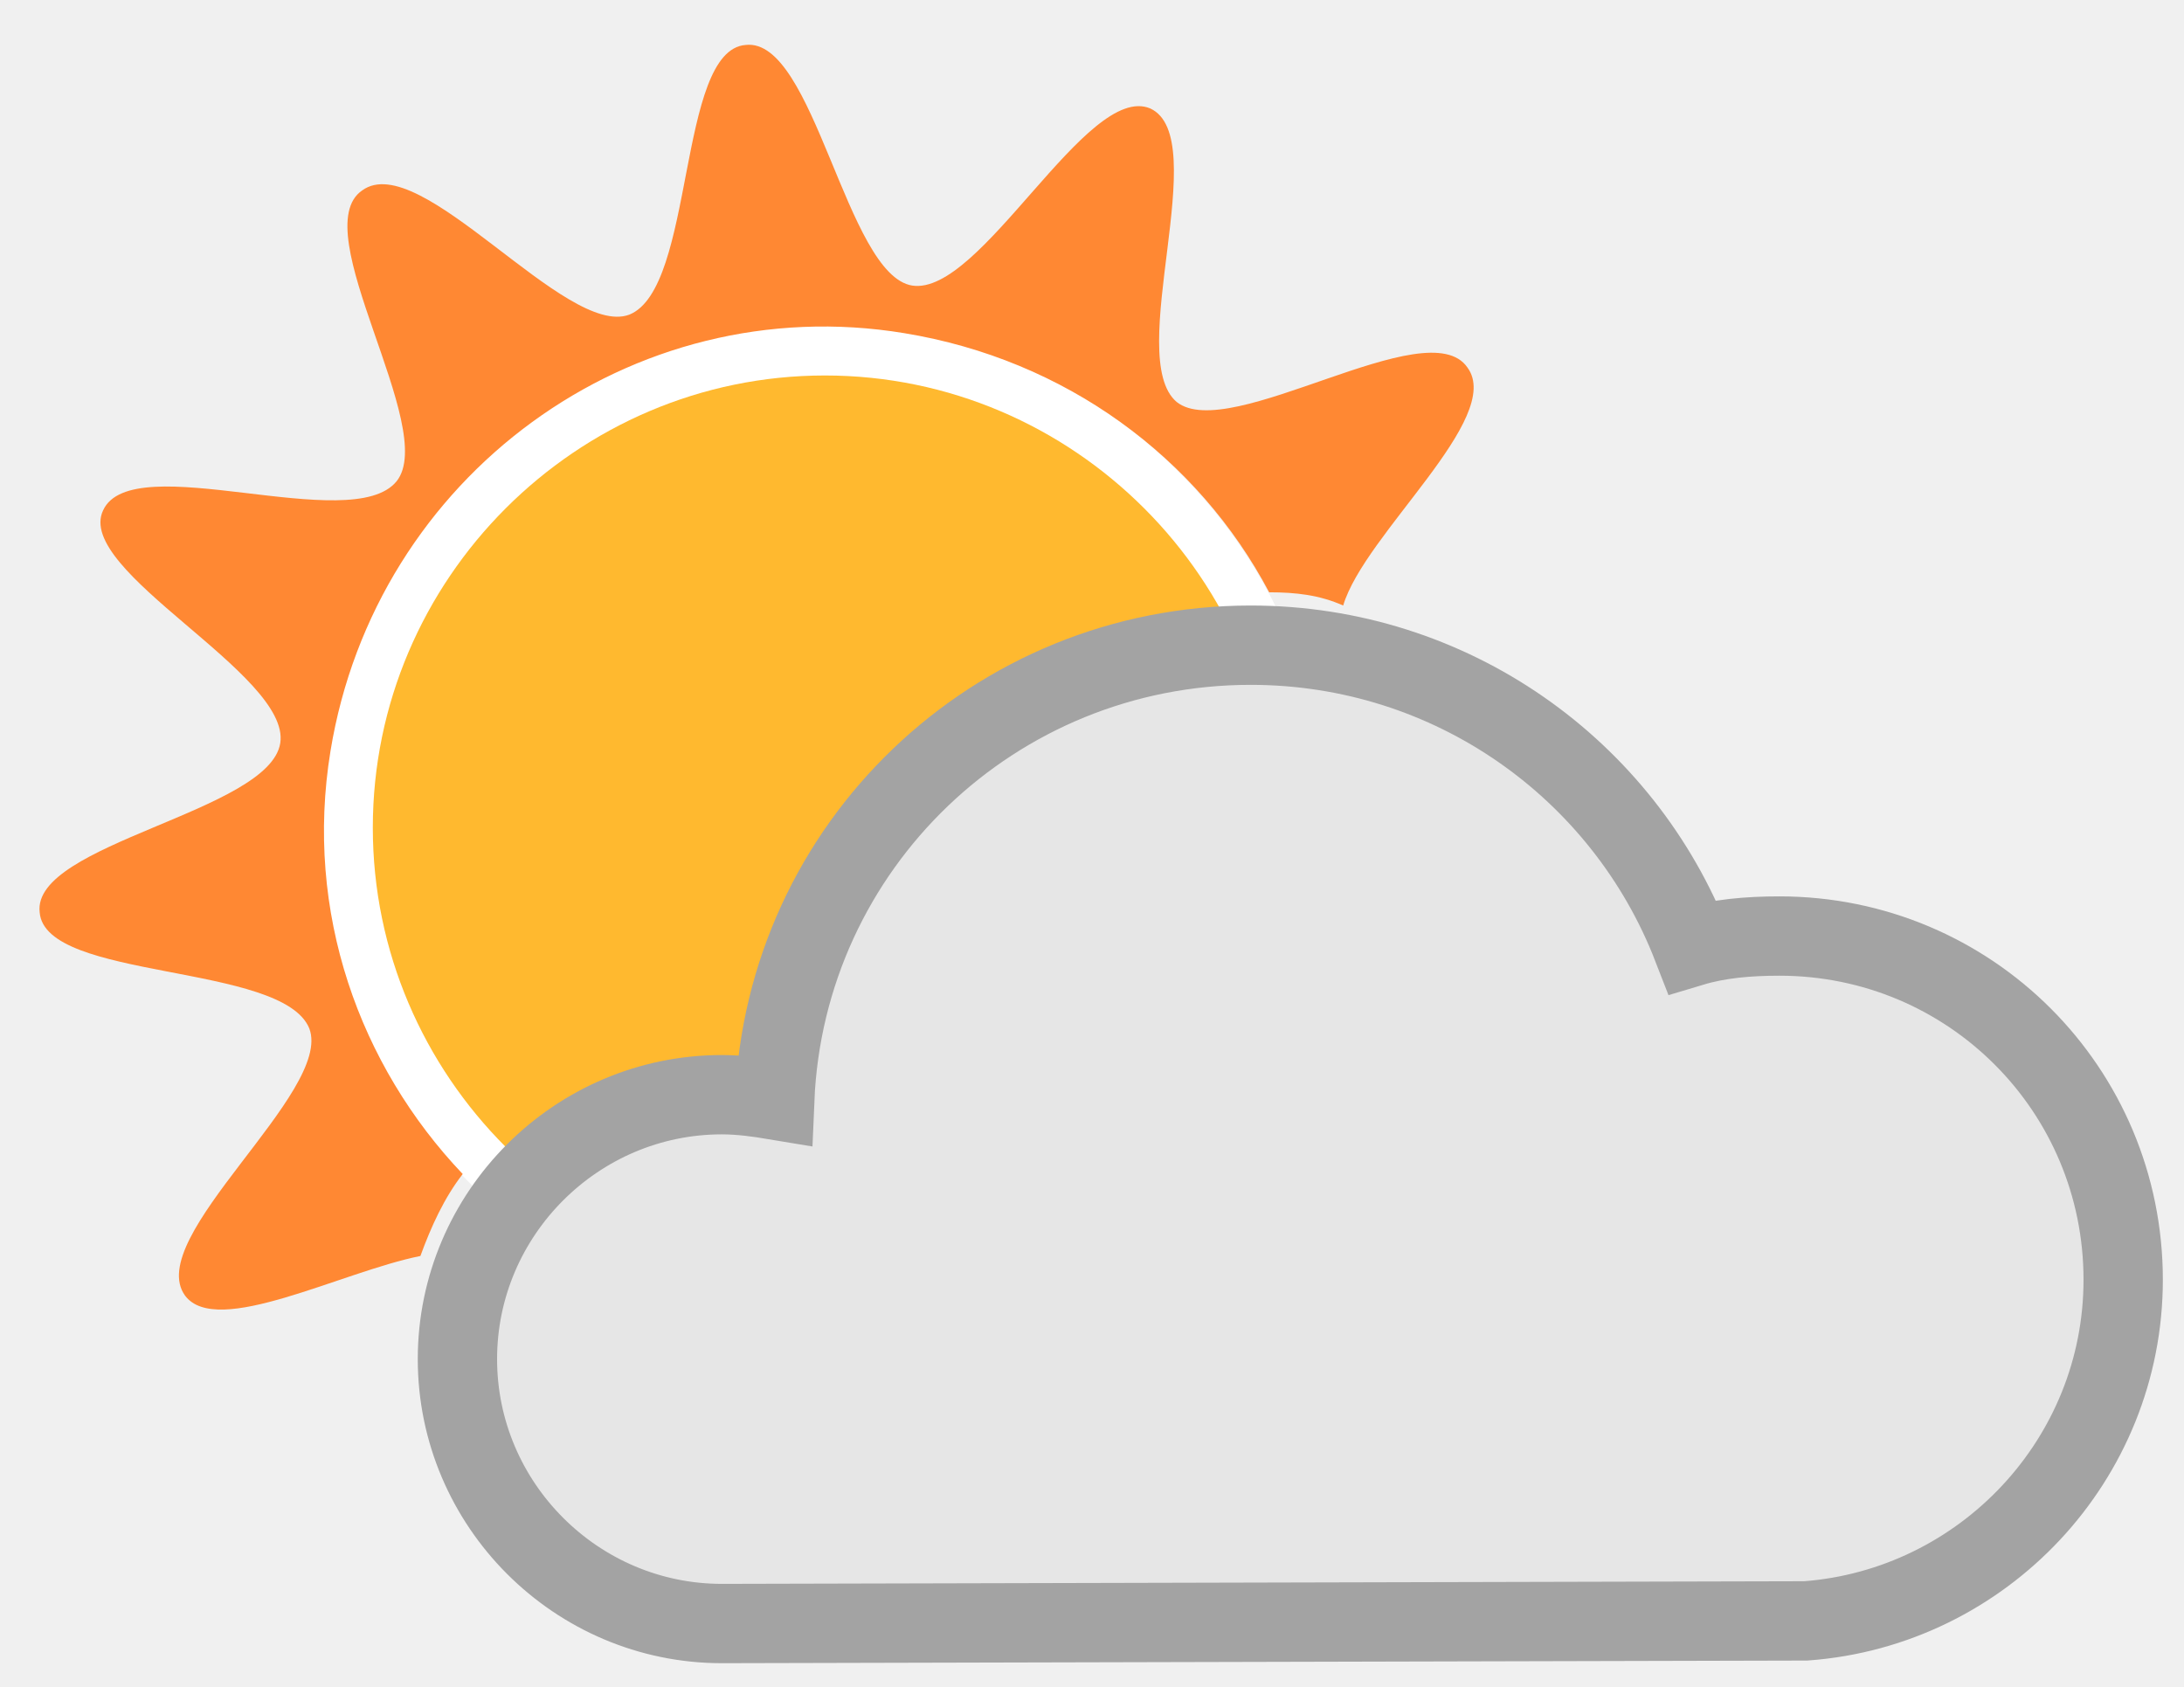
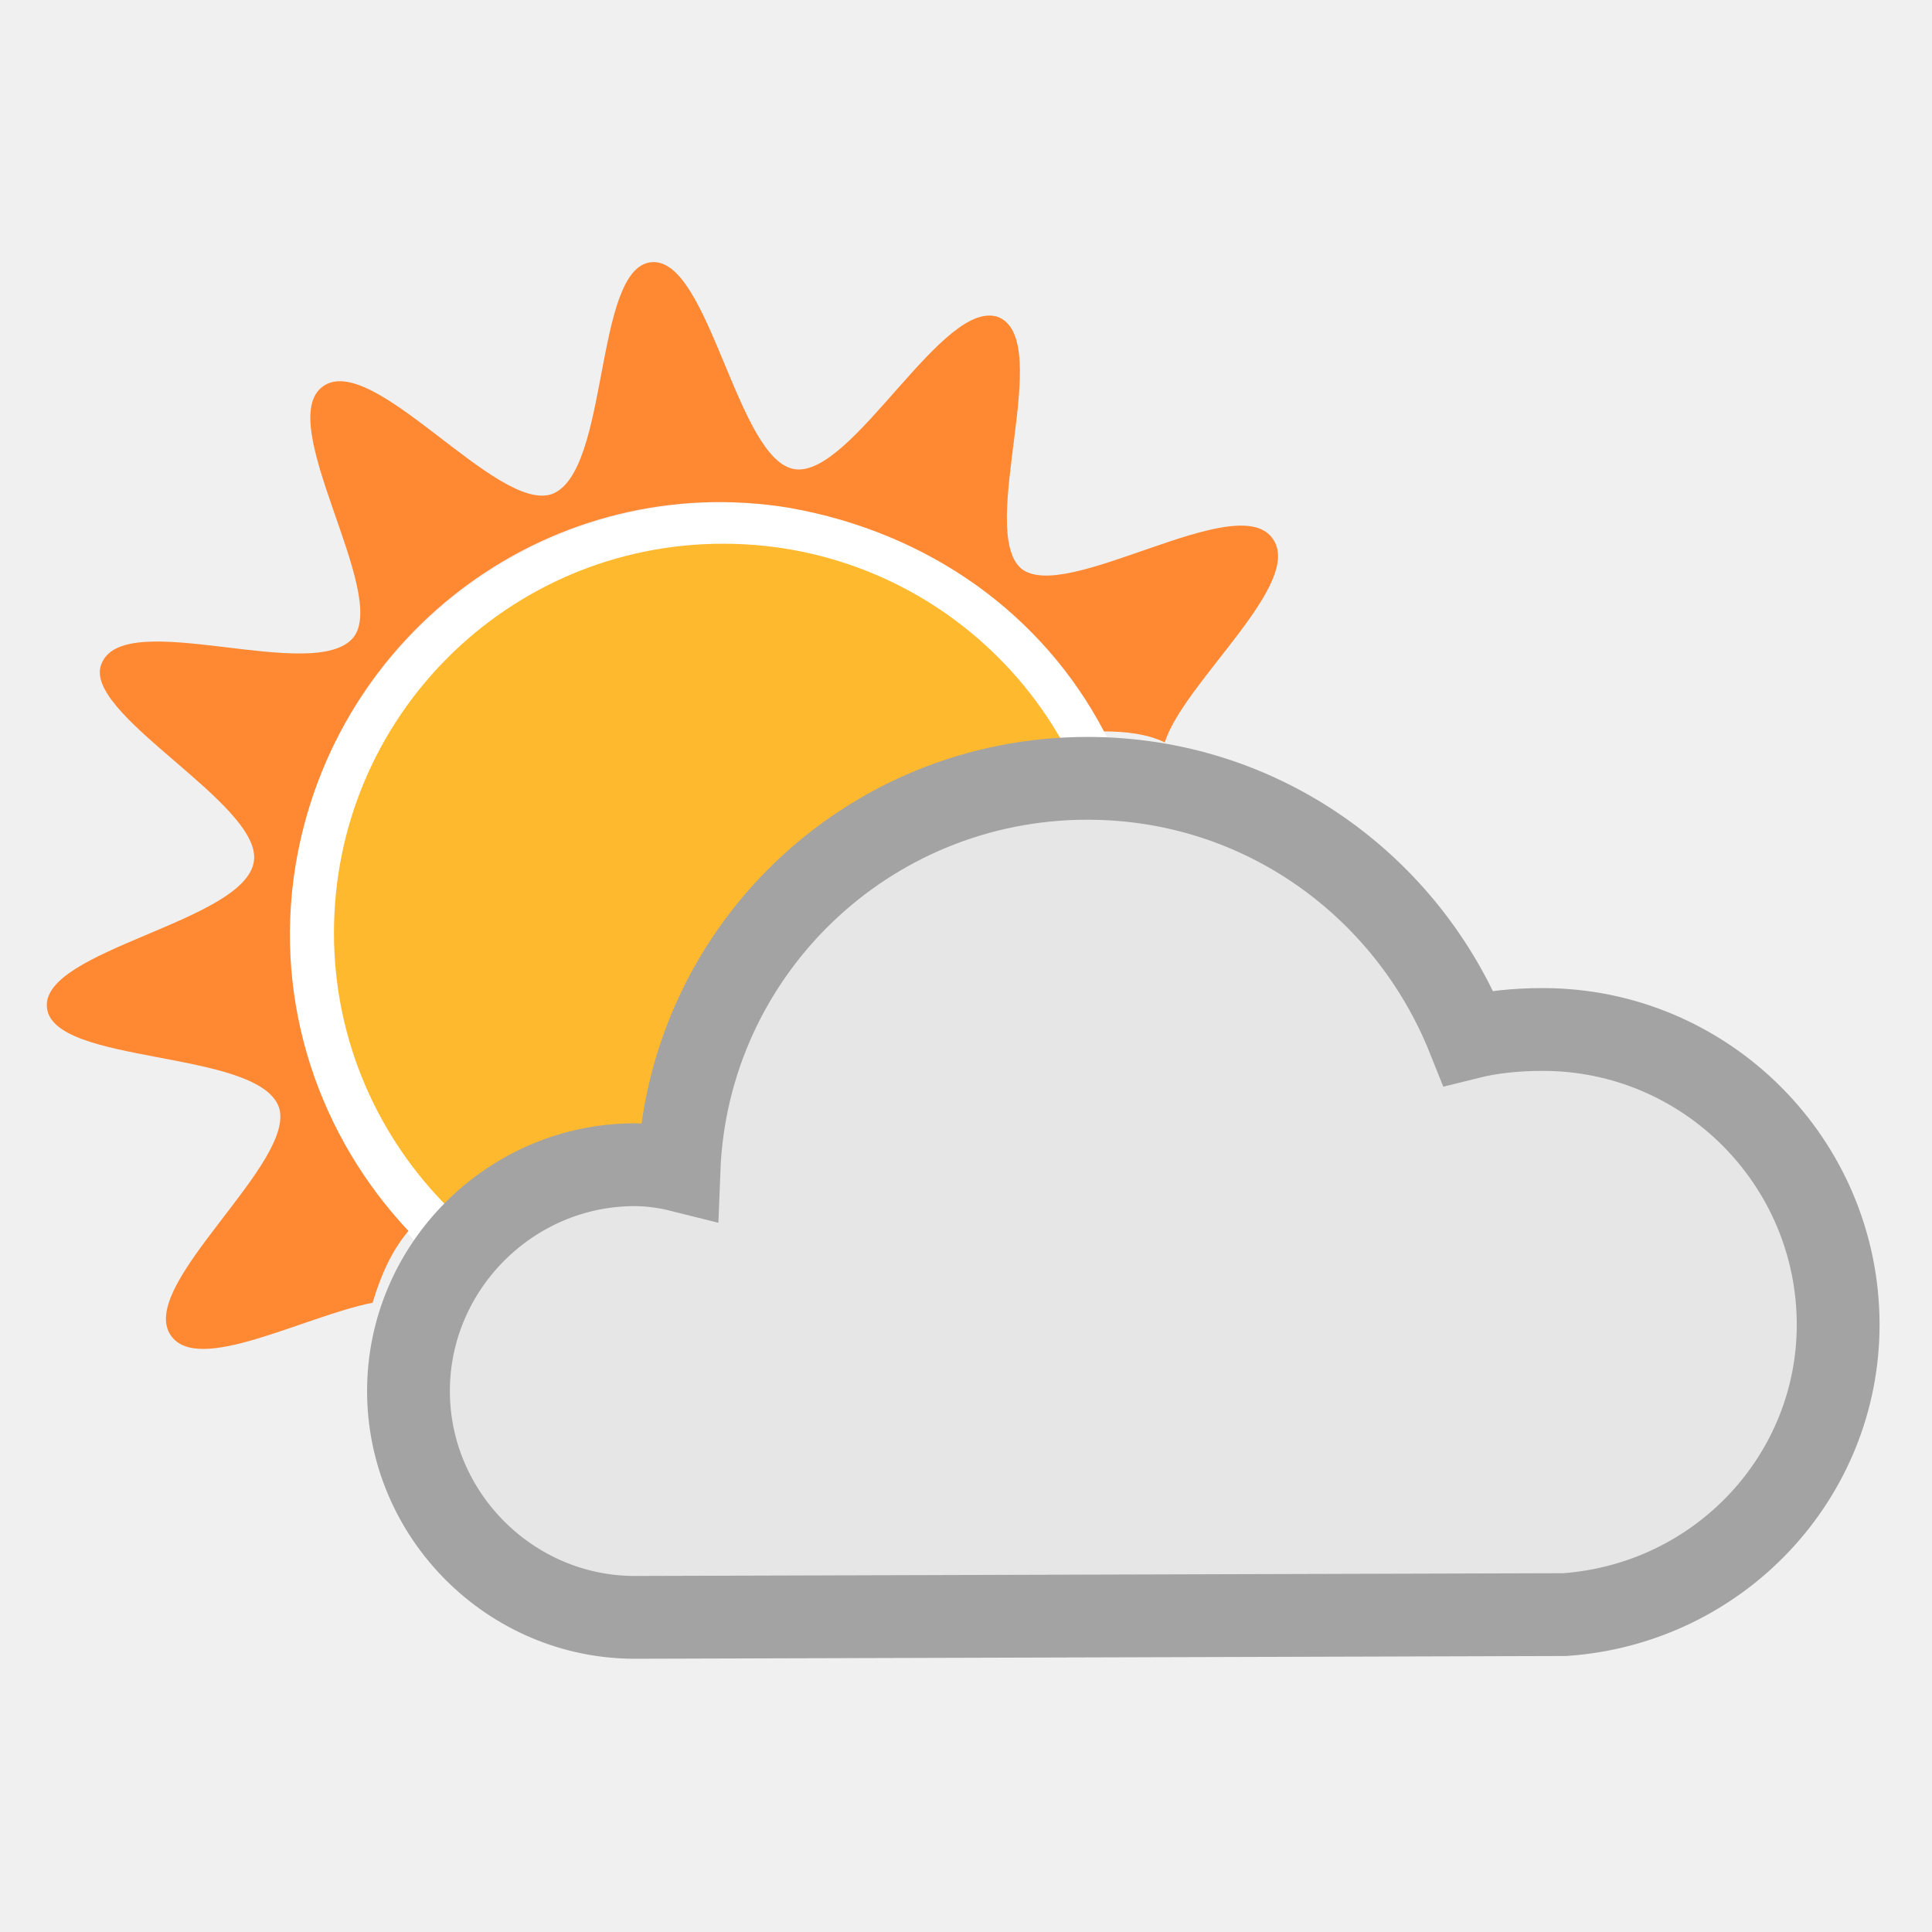
- <svg xmlns="http://www.w3.org/2000/svg" version="1.1" id="Layer_1" x="0px" y="0px" viewBox="0 0 82.6 63.8" style="enable-background:new 0 0 82.6 63.8;" xml:space="preserve">
+ <svg xmlns="http://www.w3.org/2000/svg" version="1.1" id="Layer_1" x="0px" y="0px" viewBox="0 0 70 70" style="enable-background:new 0 0 70 70;" xml:space="preserve">
  <style type="text/css">
	.st0{fill-rule:evenodd;clip-rule:evenodd;fill:#FFFFFF;}
	.st1{fill-rule:evenodd;clip-rule:evenodd;fill:#FFB92F;}
	.st2{fill-rule:evenodd;clip-rule:evenodd;fill:#E6E6E6;stroke:#A3A3A3;stroke-width:3;stroke-miterlimit:10;}
	.st3{fill-rule:evenodd;clip-rule:evenodd;fill:#FF8833;}
</style>
-   <path class="st0" d="M31.2,12.3c-10.5,0-19,8.5-19,19c0,10.5,8.5,19,19,19s19-8.5,19-19C50.2,20.9,41.7,12.3,31.2,12.3z" />
-   <path class="st1" d="M31.2,48.4c-9.4,0-17.1-7.7-17.1-17.1s7.7-17.1,17.1-17.1s17.1,7.7,17.1,17.1S40.7,48.4,31.2,48.4z" />
-   <path class="st2" d="M68.3,61.3L68.3,61.3l-41,0.1c-5.5,0-10-4.5-10-10c0-5.5,4.5-10,10-10c0.7,0,1.4,0.1,2,0.2  c0.4-9.6,8.3-17.2,18-17.2c7.6,0,14.1,4.7,16.7,11.4c1-0.3,2.1-0.4,3.3-0.4c7.2,0,13,5.8,13,13C80.3,55.2,75,60.8,68.3,61.3z" />
-   <path class="st3" d="M48,22.4c-2.7-5.1-7.7-8.8-13.8-9.8C23.9,10.9,14.2,18,12.5,28.4c-1,6.1,1.1,11.9,5,16c-0.7,0.9-1.2,2-1.6,3.1  c-3,0.6-7.7,3.1-8.9,1.5c-1.6-2.2,5.6-7.7,4.7-10.1c-1-2.5-10-1.8-10.2-4.4c-0.3-2.6,8.7-3.8,9.1-6.4c0.4-2.6-7.8-6.5-6.7-8.8  c1.1-2.4,9.4,1,11.1-1.1c1.6-2-3.5-9.5-1.3-11c2.2-1.6,7.7,5.6,10.1,4.7c2.5-1,1.8-10,4.4-10.2c2.6-0.3,3.8,8.7,6.3,9.1  c2.6,0.4,6.6-7.7,9-6.7c2.4,1.1-1,9.4,1,11.1c2,1.6,9.5-3.5,11-1.3c1.4,1.9-3.9,6.3-4.7,9C49.9,22.5,49,22.4,48,22.4z" />
+   <path class="st0" d="M26.2,18.2c-8.6,0-15.7,7-15.7,15.7s7,15.7,15.7,15.7s15.7-7,15.7-15.7C41.8,25.2,34.8,18.2,26.2,18.2z" />
+   <path class="st1" d="M26.2,47.9c-7.7,0-14.1-6.3-14.1-14.1s6.3-14.1,14.1-14.1s14.1,6.3,14.1,14.1S34,47.9,26.2,47.9z" />
+   <path class="st2" d="M56.7,58.5L56.7,58.5L23,58.6c-4.5,0-8.2-3.7-8.2-8.2s3.7-8.2,8.2-8.2c0.6,0,1.2,0.1,1.6,0.2  c0.3-7.9,6.8-14.2,14.8-14.2c6.3,0,11.6,3.9,13.8,9.4c0.8-0.2,1.7-0.3,2.7-0.3c5.9,0,10.7,4.8,10.7,10.7  C66.6,53.5,62.3,58.1,56.7,58.5z" />
+   <path class="st3" d="M40,26.5c-2.2-4.2-6.3-7.2-11.4-8.1c-8.5-1.4-16.5,4.4-17.9,13c-0.8,5,0.9,9.8,4.1,13.2c-0.6,0.7-1,1.6-1.3,2.6  c-2.5,0.5-6.3,2.6-7.3,1.2c-1.3-1.8,4.6-6.3,3.9-8.3c-0.8-2.1-8.2-1.5-8.4-3.6c-0.2-2.1,7.2-3.1,7.5-5.3c0.3-2.1-6.4-5.4-5.5-7.2  c0.9-2,7.7,0.8,9.1-0.9c1.3-1.6-2.9-7.8-1.1-9.1c1.8-1.3,6.3,4.6,8.3,3.9c2.1-0.8,1.5-8.2,3.6-8.4c2.1-0.2,3.1,7.2,5.2,7.5  c2.1,0.3,5.4-6.3,7.4-5.5c2,0.9-0.8,7.7,0.8,9.1c1.6,1.3,7.8-2.9,9.1-1.1c1.2,1.6-3.2,5.2-3.9,7.4C41.6,26.6,40.8,26.5,40,26.5z" />
</svg>
